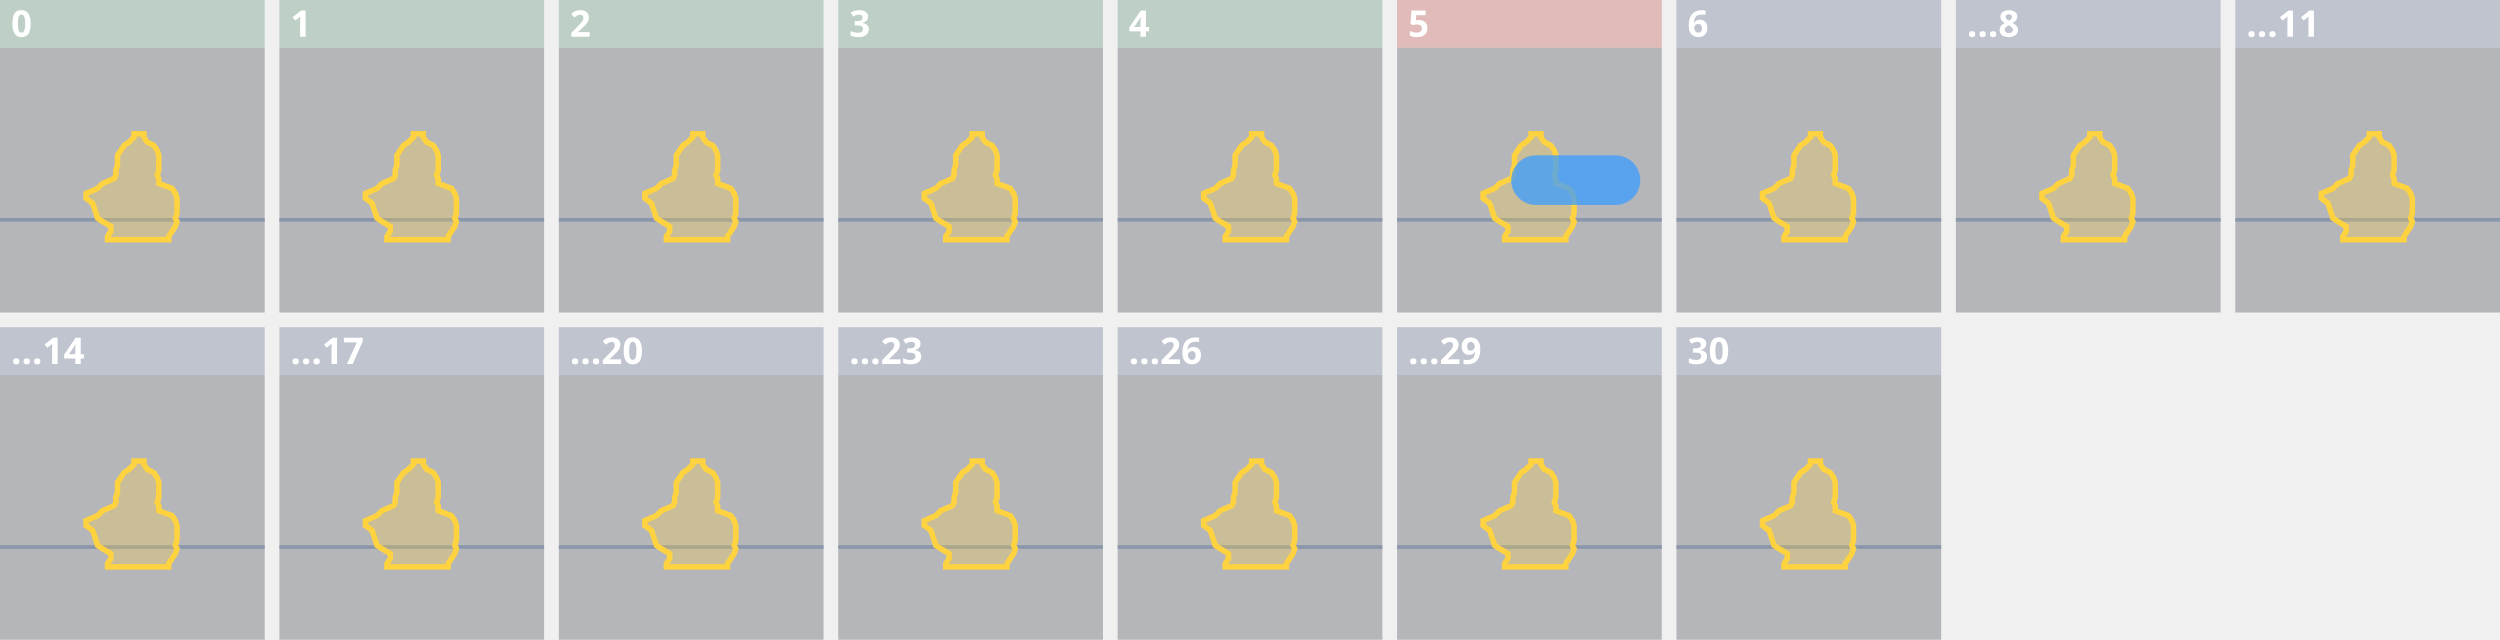
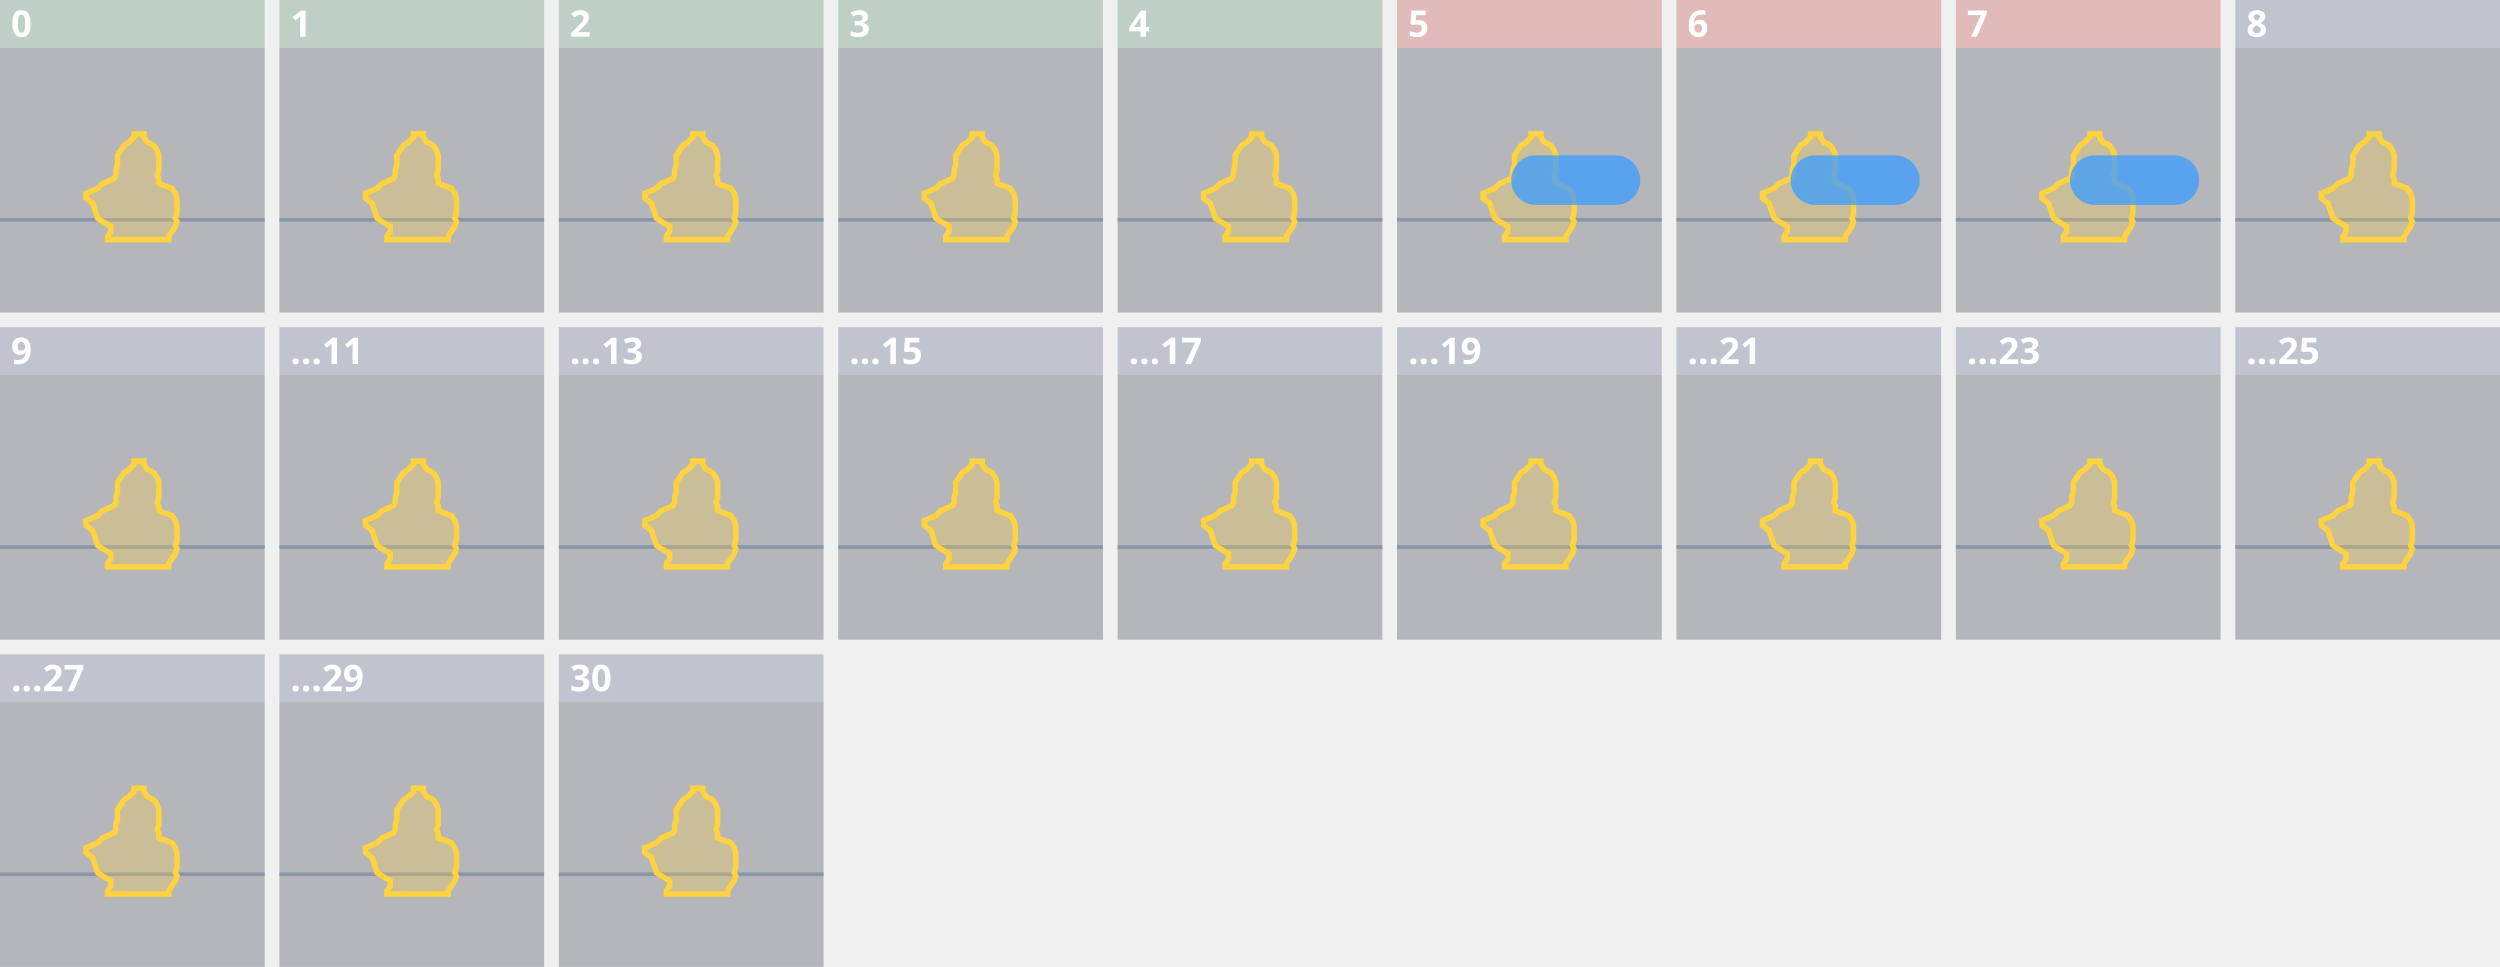
- <svg xmlns="http://www.w3.org/2000/svg" viewBox="0 0 680 174" width="680" height="174">
+ <svg xmlns="http://www.w3.org/2000/svg" viewBox="0 0 680 263" width="680" height="263">
  <style>text{font:bold 10px sans-serif;fill:#ffffff}.k{fill:#1b2230}.g{stroke:#8a96aa;stroke-width:2.22}use{stroke-width:3.33;fill-opacity:.28}.u{stroke:#ffd23f;fill:#ffd23f}.v{stroke:#4ade80;fill:#4ade80;fill-opacity:.6}.a{stroke:#e879f9;fill:#e879f9}.o{stroke:#22d3ee;fill:#22d3ee;fill-opacity:.5}.H{color:#ff4d3d;fill:#ff4d3d;opacity:.7}.G{color:#3b9cff;fill:#3b9cff;opacity:.75}.S{color:#ffa630;fill:#ffa630;opacity:.75}.T{color:#ffa630;fill:none;stroke:#ffa630;stroke-width:4.44;stroke-dasharray:8.9}.P{color:#c49bff;fill:none;stroke:#c49bff;stroke-width:2.22;stroke-dasharray:6.7}</style>
  <defs>
    <path id="b0" d="M1 -28L7 -28L7 -26L9 -23L13 -21L15 -18L16 -15L16 -12L16 -9L16 -6L15 -3L16 -1L16 2L24 5L26 8L27 11L27 14L27 17L27 20L26 23L27 25L26 28L24 31L22 34L22 36L-15 36L-15 34L-13 31L-13 28L-18 25L-21 23L-22 20L-23 17L-24 14L-28 11L-28 8L-21 5L-18 2L-11 -1L-10 -3L-10 -6L-9 -9L-9 -12L-9 -15L-7 -18L-5 -21L-2 -23L1 -26Z" />
    <rect id="K" x="-80" y="-80" width="160" height="160" class="k" />
    <rect id="Ls" width="72" height="13" fill="#3f7d5a" />
    <rect id="La" width="72" height="13" fill="#b8332b" />
    <rect id="Le" width="72" height="13" fill="#46557a" />
  </defs>
  <use href="#Ls" x="0" y="0" />
  <text x="3" y="10">0</text>
  <svg x="0" y="13" width="72" height="72" viewBox="-80 -80 160 160">
    <use href="#K" />
    <line x1="-80" y1="24" x2="80" y2="24" class="g" />
    <use href="#b0" class="u" />
  </svg>
  <use href="#Ls" x="76" y="0" />
  <text x="79" y="10">1</text>
  <svg x="76" y="13" width="72" height="72" viewBox="-80 -80 160 160">
    <use href="#K" />
    <line x1="-80" y1="24" x2="80" y2="24" class="g" />
    <use href="#b0" class="u" />
  </svg>
  <use href="#Ls" x="152" y="0" />
  <text x="155" y="10">2</text>
  <svg x="152" y="13" width="72" height="72" viewBox="-80 -80 160 160">
    <use href="#K" />
    <line x1="-80" y1="24" x2="80" y2="24" class="g" />
    <use href="#b0" class="u" />
  </svg>
  <use href="#Ls" x="228" y="0" />
  <text x="231" y="10">3</text>
  <svg x="228" y="13" width="72" height="72" viewBox="-80 -80 160 160">
    <use href="#K" />
    <line x1="-80" y1="24" x2="80" y2="24" class="g" />
    <use href="#b0" class="u" />
  </svg>
  <use href="#Ls" x="304" y="0" />
  <text x="307" y="10">4</text>
  <svg x="304" y="13" width="72" height="72" viewBox="-80 -80 160 160">
    <use href="#K" />
    <line x1="-80" y1="24" x2="80" y2="24" class="g" />
    <use href="#b0" class="u" />
  </svg>
  <use href="#La" x="380" y="0" />
  <text x="383" y="10">5</text>
  <svg x="380" y="13" width="72" height="72" viewBox="-80 -80 160 160">
    <use href="#K" />
    <line x1="-80" y1="24" x2="80" y2="24" class="g" />
    <use href="#b0" class="u" />
    <g class="G">
      <line x1="4" y1="0" x2="52" y2="0" stroke="currentColor" stroke-width="30" stroke-linecap="round" />
    </g>
  </svg>
-   <use href="#Le" x="456" y="0" />
+   <use href="#La" x="456" y="0" />
  <text x="459" y="10">6</text>
  <svg x="456" y="13" width="72" height="72" viewBox="-80 -80 160 160">
    <use href="#K" />
    <line x1="-80" y1="24" x2="80" y2="24" class="g" />
    <use href="#b0" class="u" />
+     <g class="G">
+       <line x1="4" y1="0" x2="52" y2="0" stroke="currentColor" stroke-width="30" stroke-linecap="round" />
+     </g>
  </svg>
-   <use href="#Le" x="532" y="0" />
-   <text x="535" y="10">…8</text>
+   <use href="#La" x="532" y="0" />
+   <text x="535" y="10">7</text>
  <svg x="532" y="13" width="72" height="72" viewBox="-80 -80 160 160">
    <use href="#K" />
    <line x1="-80" y1="24" x2="80" y2="24" class="g" />
    <use href="#b0" class="u" />
+     <g class="G">
+       <line x1="4" y1="0" x2="52" y2="0" stroke="currentColor" stroke-width="30" stroke-linecap="round" />
+     </g>
  </svg>
  <use href="#Le" x="608" y="0" />
-   <text x="611" y="10">…11</text>
+   <text x="611" y="10">8</text>
  <svg x="608" y="13" width="72" height="72" viewBox="-80 -80 160 160">
    <use href="#K" />
    <line x1="-80" y1="24" x2="80" y2="24" class="g" />
    <use href="#b0" class="u" />
  </svg>
  <use href="#Le" x="0" y="89" />
-   <text x="3" y="99">…14</text>
+   <text x="3" y="99">9</text>
  <svg x="0" y="102" width="72" height="72" viewBox="-80 -80 160 160">
    <use href="#K" />
    <line x1="-80" y1="24" x2="80" y2="24" class="g" />
    <use href="#b0" class="u" />
  </svg>
  <use href="#Le" x="76" y="89" />
-   <text x="79" y="99">…17</text>
+   <text x="79" y="99">…11</text>
  <svg x="76" y="102" width="72" height="72" viewBox="-80 -80 160 160">
    <use href="#K" />
    <line x1="-80" y1="24" x2="80" y2="24" class="g" />
    <use href="#b0" class="u" />
  </svg>
  <use href="#Le" x="152" y="89" />
-   <text x="155" y="99">…20</text>
+   <text x="155" y="99">…13</text>
  <svg x="152" y="102" width="72" height="72" viewBox="-80 -80 160 160">
    <use href="#K" />
    <line x1="-80" y1="24" x2="80" y2="24" class="g" />
    <use href="#b0" class="u" />
  </svg>
  <use href="#Le" x="228" y="89" />
-   <text x="231" y="99">…23</text>
+   <text x="231" y="99">…15</text>
  <svg x="228" y="102" width="72" height="72" viewBox="-80 -80 160 160">
    <use href="#K" />
    <line x1="-80" y1="24" x2="80" y2="24" class="g" />
    <use href="#b0" class="u" />
  </svg>
  <use href="#Le" x="304" y="89" />
-   <text x="307" y="99">…26</text>
+   <text x="307" y="99">…17</text>
  <svg x="304" y="102" width="72" height="72" viewBox="-80 -80 160 160">
    <use href="#K" />
    <line x1="-80" y1="24" x2="80" y2="24" class="g" />
    <use href="#b0" class="u" />
  </svg>
  <use href="#Le" x="380" y="89" />
-   <text x="383" y="99">…29</text>
+   <text x="383" y="99">…19</text>
  <svg x="380" y="102" width="72" height="72" viewBox="-80 -80 160 160">
    <use href="#K" />
    <line x1="-80" y1="24" x2="80" y2="24" class="g" />
    <use href="#b0" class="u" />
  </svg>
  <use href="#Le" x="456" y="89" />
-   <text x="459" y="99">30</text>
+   <text x="459" y="99">…21</text>
  <svg x="456" y="102" width="72" height="72" viewBox="-80 -80 160 160">
    <use href="#K" />
    <line x1="-80" y1="24" x2="80" y2="24" class="g" />
    <use href="#b0" class="u" />
  </svg>
+   <use href="#Le" x="532" y="89" />
+   <text x="535" y="99">…23</text>
+   <svg x="532" y="102" width="72" height="72" viewBox="-80 -80 160 160">
+     <use href="#K" />
+     <line x1="-80" y1="24" x2="80" y2="24" class="g" />
+     <use href="#b0" class="u" />
+   </svg>
+   <use href="#Le" x="608" y="89" />
+   <text x="611" y="99">…25</text>
+   <svg x="608" y="102" width="72" height="72" viewBox="-80 -80 160 160">
+     <use href="#K" />
+     <line x1="-80" y1="24" x2="80" y2="24" class="g" />
+     <use href="#b0" class="u" />
+   </svg>
+   <use href="#Le" x="0" y="178" />
+   <text x="3" y="188">…27</text>
+   <svg x="0" y="191" width="72" height="72" viewBox="-80 -80 160 160">
+     <use href="#K" />
+     <line x1="-80" y1="24" x2="80" y2="24" class="g" />
+     <use href="#b0" class="u" />
+   </svg>
+   <use href="#Le" x="76" y="178" />
+   <text x="79" y="188">…29</text>
+   <svg x="76" y="191" width="72" height="72" viewBox="-80 -80 160 160">
+     <use href="#K" />
+     <line x1="-80" y1="24" x2="80" y2="24" class="g" />
+     <use href="#b0" class="u" />
+   </svg>
+   <use href="#Le" x="152" y="178" />
+   <text x="155" y="188">30</text>
+   <svg x="152" y="191" width="72" height="72" viewBox="-80 -80 160 160">
+     <use href="#K" />
+     <line x1="-80" y1="24" x2="80" y2="24" class="g" />
+     <use href="#b0" class="u" />
+   </svg>
</svg>
